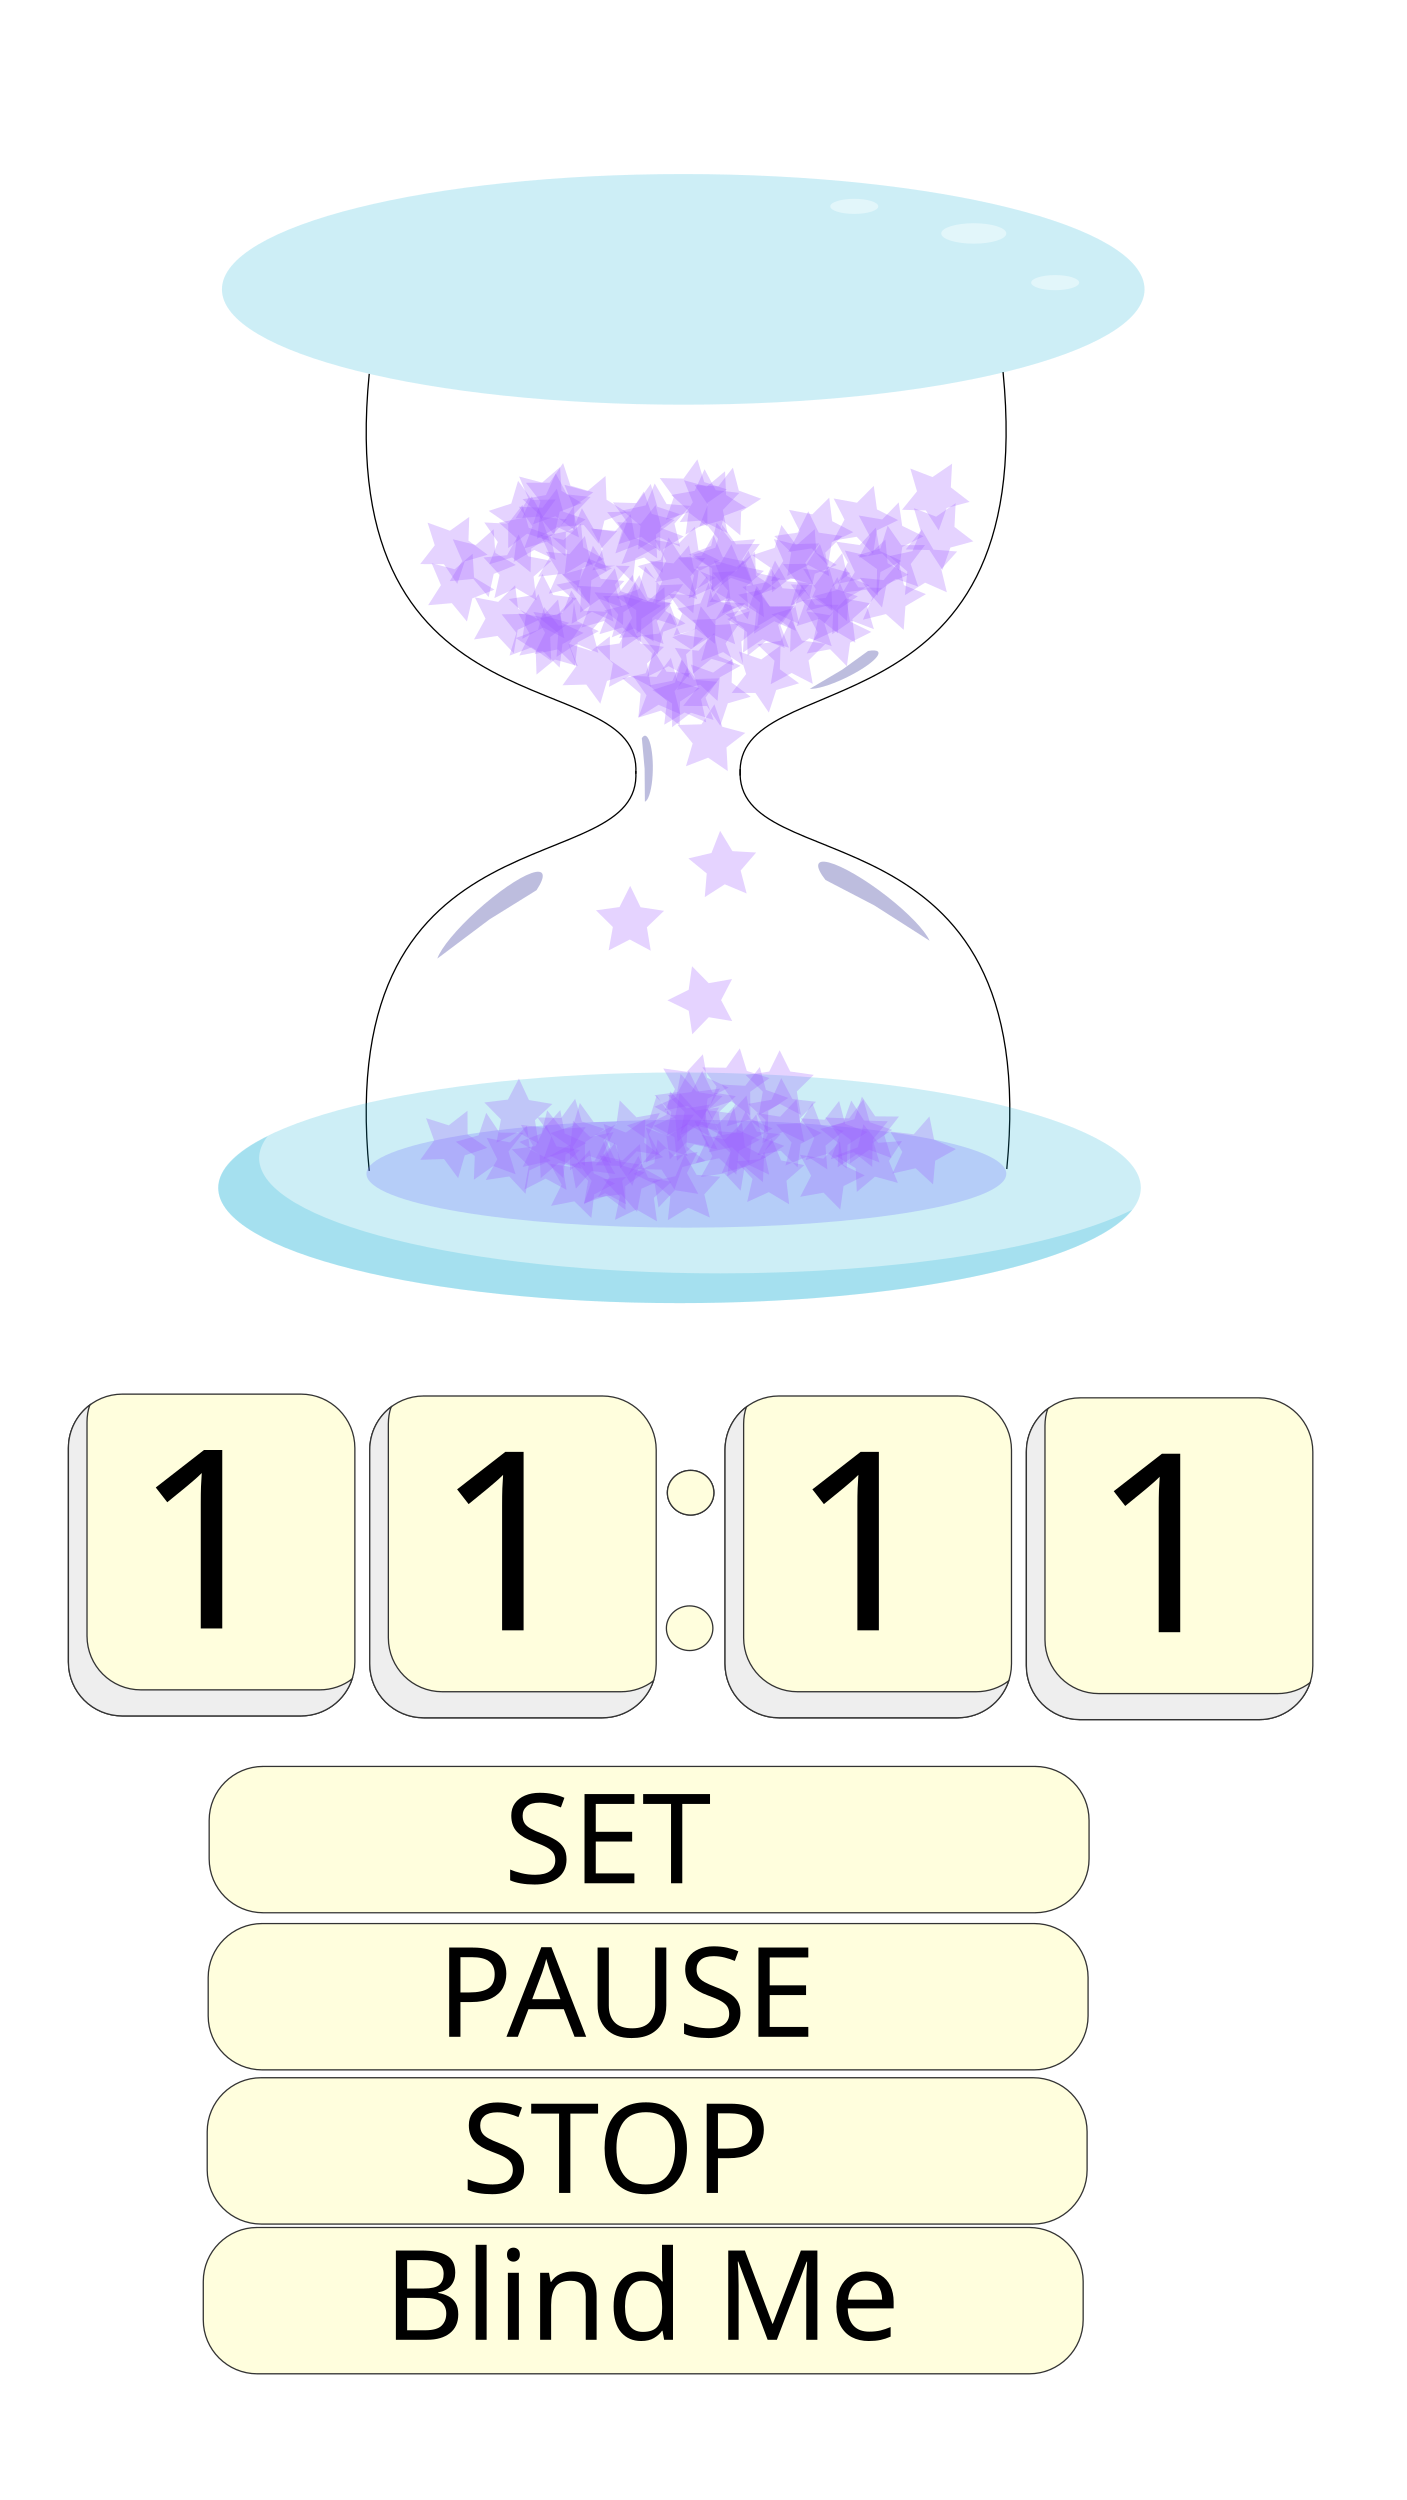
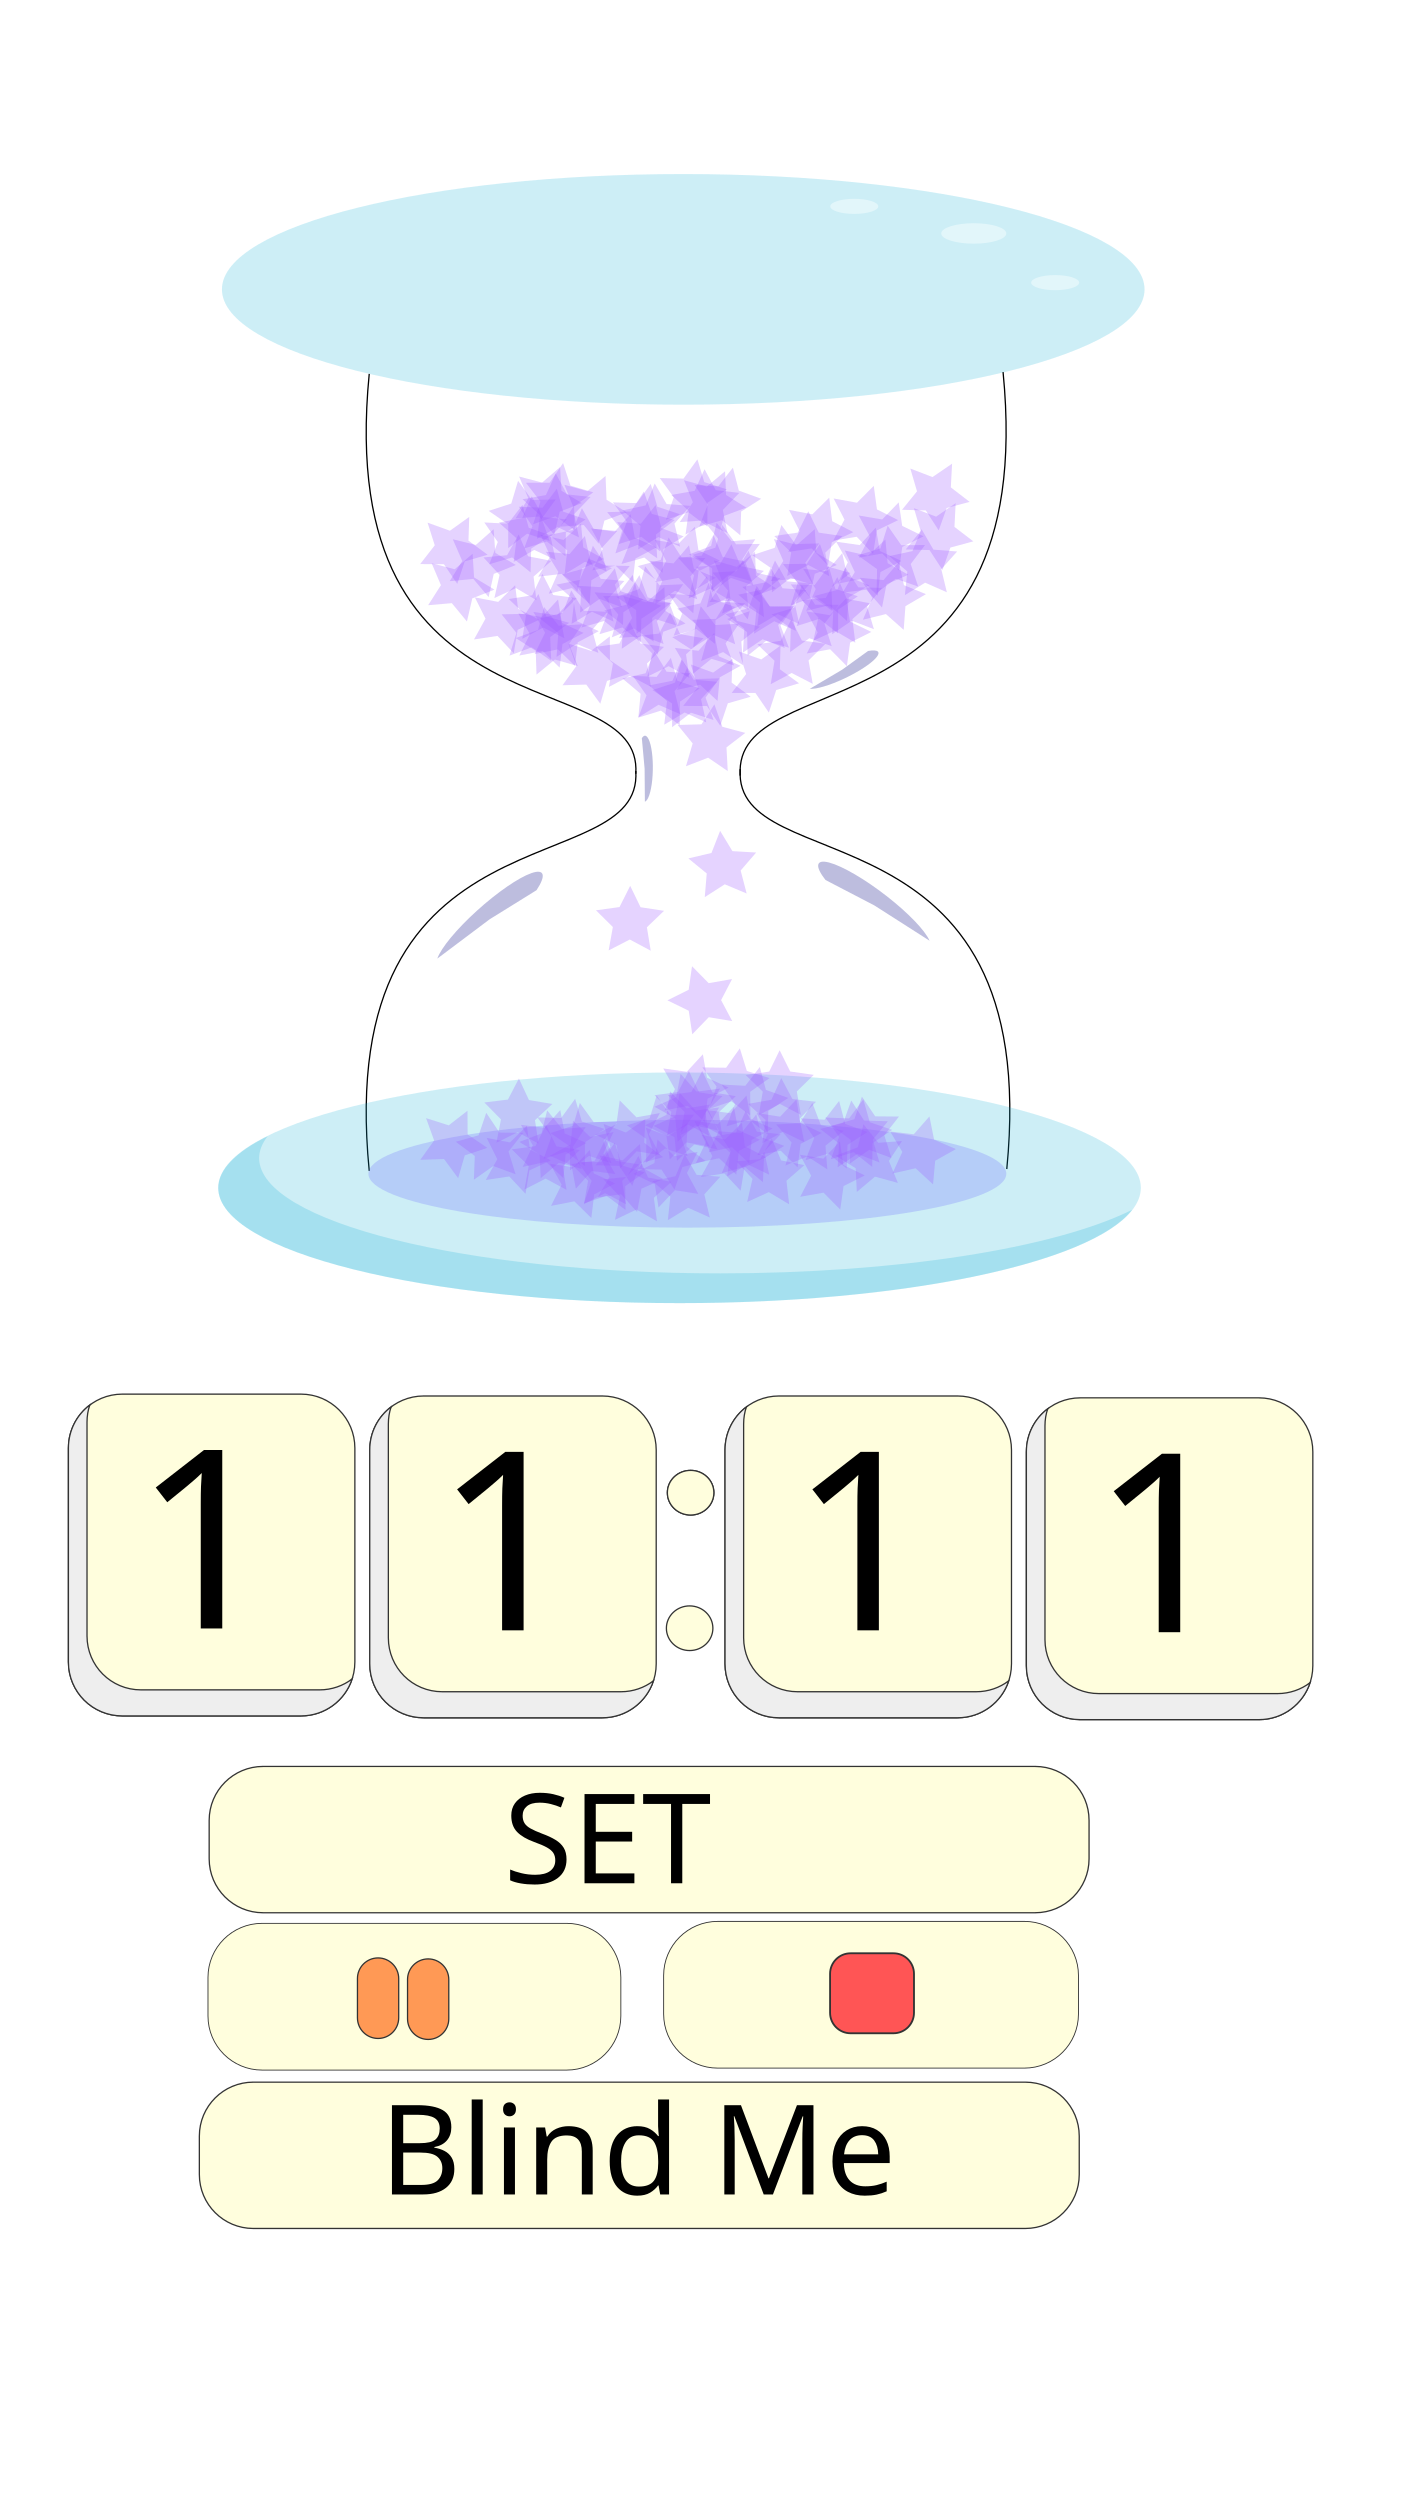
<svg xmlns="http://www.w3.org/2000/svg" xmlns:xlink="http://www.w3.org/1999/xlink" width="1080" height="1920" viewBox="0 0 1080 1920" id="svg4167" version="1.1">
  <defs id="defs4169">
    </defs>
  <g id="layer2" />
  <g id="layer1" transform="translate(0,867.6378)">
    <g id="g4857">
      <g transform="matrix(1,0,0,-1,25.71429,-485.322)" id="g4777">
        <path style="fill:none;fill-rule:evenodd;stroke:#000000;stroke-width:1px;stroke-linecap:butt;stroke-linejoin:miter;stroke-opacity:1" d="m 257.857,-516.924 c -28.295,287.131 210.61,219.38 204.719,307.112" id="path4773" />
        <path id="path4775" d="m 747.496,-515.495 c 28.295,287.131 -210.61,219.38 -204.719,307.112" style="fill:none;fill-rule:evenodd;stroke:#000000;stroke-width:1px;stroke-linecap:butt;stroke-linejoin:miter;stroke-opacity:1" />
      </g>
      <path style="fill:none;fill-rule:evenodd;stroke:#000000;stroke-width:1px;stroke-linecap:butt;stroke-linejoin:miter;stroke-opacity:1" d="m 283.571,-580.495 c -28.295,287.131 210.61,219.38 204.719,307.112" id="path4783" />
      <path id="path4785" d="m 770.353,-581.924 c 28.295,287.131 -207.752,222.237 -201.862,309.969" style="fill:none;fill-rule:evenodd;stroke:#000000;stroke-width:1px;stroke-linecap:butt;stroke-linejoin:miter;stroke-opacity:1" />
    </g>
    <g transform="translate(679.7311,563.6651)" id="g4734">
      <path style="opacity:0.261;fill:#00aad4;fill-opacity:0.751;fill-rule:nonzero;stroke:none;stroke-width:0;stroke-linejoin:round;stroke-miterlimit:4;stroke-dasharray:none;stroke-opacity:1" d="m -474.108,-558.769 a 354.286,88.571 0 0 0 -38.035,39.703 354.286,88.571 0 0 0 354.287,88.57 354.286,88.571 0 0 0 347.678,-71.727 354.286,88.571 0 0 1 -316.25,48.869 354.286,88.571 0 0 1 -354.285,-88.57 354.286,88.571 0 0 1 6.605,-16.846 z" id="path4736" />
      <ellipse style="opacity:0.261;fill:#00aad4;fill-opacity:0.751;fill-rule:nonzero;stroke:none;stroke-width:0;stroke-linejoin:round;stroke-miterlimit:4;stroke-dasharray:none;stroke-opacity:1" id="ellipse4738" cx="-157.857" cy="-519.066" rx="354.286" ry="88.571" />
    </g>
    <ellipse style="opacity:0.261;fill:#00aad4;fill-opacity:0.751;fill-rule:nonzero;stroke:none;stroke-width:0;stroke-linejoin:round;stroke-miterlimit:4;stroke-dasharray:none;stroke-opacity:1" id="ellipse4803" cx="-524.731" cy="-645.401" rx="354.286" ry="88.571" transform="scale(-1,1)" />
-     <ellipse style="opacity:0.261;fill:#7171ff;fill-opacity:1;fill-rule:nonzero;stroke:none;stroke-width:0;stroke-linejoin:round;stroke-miterlimit:4;stroke-dasharray:none;stroke-opacity:1" id="path4811" cx="527.143" cy="33.791" rx="245.714" ry="41.429" />
+     <ellipse style="opacity:0.261;fill:#7171ff;fill-opacity:1;fill-rule:nonzero;stroke:none;stroke-width:0;stroke-linejoin:round;stroke-miterlimit:4;stroke-dasharray:none;stroke-opacity:1" id="path4811" cx="527.897" cy="33.791" rx="244.96" ry="41.429" />
    <path style="opacity:0.261;fill:#000080;fill-opacity:1;fill-rule:nonzero;stroke:none;stroke-width:0;stroke-linejoin:round;stroke-miterlimit:4;stroke-dasharray:none;stroke-opacity:1" id="path4872" d="m -536.167,-388.872 a 11.429,53.571 0 0 1 -12.387,5.846 11.429,53.571 0 0 1 -6.177,-50.665 11.429,53.571 0 0 1 7.362,-47.058 l 4.048,50.098 z" transform="matrix(-0.6047924,0.7963832,-0.7963832,-0.6047924,0,0)" />
    <path style="opacity:0.261;fill:#000080;fill-opacity:1;fill-rule:nonzero;stroke:none;stroke-width:0;stroke-linejoin:round;stroke-miterlimit:4;stroke-dasharray:none;stroke-opacity:1" id="path4872-2" d="m 135.506,430.425 a 11.429,53.571 0 0 1 -12.387,5.846 11.429,53.571 0 0 1 -6.177,-50.665 11.429,53.571 0 0 1 7.362,-47.058 l 4.048,50.098 z" transform="matrix(0.6630611,0.7485652,0.7485652,-0.6630611,0,0)" />
    <path style="opacity:0.261;fill:#000080;fill-opacity:1;fill-rule:nonzero;stroke:none;stroke-width:0;stroke-linejoin:round;stroke-miterlimit:4;stroke-dasharray:none;stroke-opacity:1" id="path4872-3" d="m 41.262,759.391 a 6.851,30.768 0 0 1 -7.426,3.358 6.851,30.768 0 0 1 -3.703,-29.098 6.851,30.768 0 0 1 4.413,-27.027 l 2.427,28.773 z" transform="matrix(-0.4165872,-0.9090958,0.9005285,-0.434797,0,0)" />
    <path style="opacity:0.261;fill:#000080;fill-opacity:1;fill-rule:nonzero;stroke:none;stroke-width:0;stroke-linejoin:round;stroke-miterlimit:4;stroke-dasharray:none;stroke-opacity:1" id="path4872-3-2" d="m -663.835,814.033 a 9.358,24.41 0 0 1 -10.143,2.664 9.358,24.41 0 0 1 -5.058,-23.085 9.358,24.41 0 0 1 6.028,-21.442 l 3.315,22.827 z" transform="matrix(-0.6393684,-0.7689006,0.08413,-0.9964548,0,0)" />
    <path style="opacity:0.261;fill:#9955ff;fill-opacity:1;fill-rule:nonzero;stroke:none;stroke-width:0;stroke-linejoin:round;stroke-miterlimit:4;stroke-dasharray:none;stroke-opacity:1" id="path4973" d="m 441.429,-460.495 -14.794,-10.683 -17.187,6.13 5.589,-17.371 -11.141,-14.452 18.248,-0.052 10.302,-15.062 5.689,17.339 17.508,5.143 -14.732,10.768 z" />
    <use id="use9131" xlink:href="#path4973" x="0" y="0" width="100%" height="100%" transform="matrix(0.9988145,-0.04867829,0.04867829,0.9988145,216.882,511.8827)" style="fill:#6732b7;fill-opacity:1" />
    <use id="use9133" xlink:href="#path4973" x="0" y="0" width="100%" height="100%" transform="matrix(0.9331351,0.3595258,-0.3595258,0.9331351,-59.48352,316.8997)" style="fill:#6732b7;fill-opacity:1" />
    <use id="use9135" xlink:href="#path4973" x="0" y="0" width="100%" height="100%" transform="matrix(0.9995863,0.02876096,-0.02876096,0.9995863,-5.27879,475.5655)" style="fill:#6732b7;fill-opacity:1" />
    <use id="use9137" xlink:href="#path4973" x="0" y="0" width="100%" height="100%" transform="matrix(0.9811066,-0.1934681,0.1934681,0.9811066,198.4036,224.3736)" />
    <use id="use9139" xlink:href="#path4973" x="0" y="0" width="100%" height="100%" transform="matrix(0.9879251,-0.1549322,0.1549322,0.9879251,68.66762,145.8764)" />
    <use id="use9141" xlink:href="#path4973" x="0" y="0" width="100%" height="100%" transform="matrix(0.9771054,0.2127559,-0.2127559,0.9771054,-40.02508,419.2279)" style="fill:#6732b7;fill-opacity:1" />
    <use id="use9143" xlink:href="#path4973" x="0" y="0" width="100%" height="100%" transform="matrix(0.952266,-0.3052694,0.3052694,0.952266,142.3639,121.1633)" />
    <use id="use9145" xlink:href="#path4973" x="0" y="0" width="100%" height="100%" transform="matrix(0.9718857,-0.2354532,0.2354532,0.9718857,138.9755,185.2734)" />
    <use id="use9147" xlink:href="#path4973" x="0" y="0" width="100%" height="100%" transform="matrix(0.966599,0.2562934,-0.2562934,0.966599,-119.0585,-124.8879)" />
    <use id="use9149" xlink:href="#path4973" x="0" y="0" width="100%" height="100%" transform="matrix(0.9898301,0.1422545,-0.1422545,0.9898301,-16.5528,-27.50554)" />
    <use id="use9151" xlink:href="#path4973" x="0" y="0" width="100%" height="100%" transform="matrix(0.9992748,-0.03807624,0.03807624,0.9992748,78.43018,102.1256)" />
    <use id="use9153" xlink:href="#path4973" x="0" y="0" width="100%" height="100%" transform="matrix(0.9846562,-0.1745054,0.1745054,0.9846562,90.33339,75.53736)" />
    <use id="use9155" xlink:href="#path4973" x="0" y="0" width="100%" height="100%" transform="matrix(0.9627231,0.2704887,-0.2704887,0.9627231,-44.59171,-40.80962)" />
    <use id="use9157" xlink:href="#path4973" x="0" y="0" width="100%" height="100%" transform="matrix(0.9996932,-0.0247695,0.0247695,0.9996932,74.82282,32.40052)" />
    <use id="use9159" xlink:href="#path4973" x="0" y="0" width="100%" height="100%" transform="matrix(0.9975352,0.07016708,-0.07016708,0.9975352,36.19197,0.6442746)" />
    <use id="use9161" xlink:href="#path4973" x="0" y="0" width="100%" height="100%" transform="matrix(0.9996772,0.02540497,-0.02540497,0.9996772,90.31064,-14.02731)" />
    <use id="use9163" xlink:href="#path4973" x="0" y="0" width="100%" height="100%" transform="matrix(0.9852098,-0.1713526,0.1713526,0.9852098,202.776,71.21935)" />
    <use id="use9165" xlink:href="#path4973" x="0" y="0" width="100%" height="100%" transform="matrix(0.9940309,0.1090987,-0.1090987,0.9940309,43.41851,12.95421)" />
    <use id="use9167" xlink:href="#path4973" x="0" y="0" width="100%" height="100%" transform="matrix(0.9334543,-0.3586964,0.3586964,0.9334543,330.3202,166.8913)" />
    <use id="use9169" xlink:href="#path4973" x="0" y="0" width="100%" height="100%" transform="matrix(0.9966433,-0.08186703,0.08186703,0.9966433,158.8539,88.94384)" />
    <use id="use9171" xlink:href="#path4973" x="0" y="0" width="100%" height="100%" transform="matrix(0.9631172,0.2690824,-0.2690824,0.9631172,2.573839,-128.9575)" />
    <use id="use9173" xlink:href="#path4973" x="0" y="0" width="100%" height="100%" transform="matrix(0.9505341,-0.3106201,0.3106201,0.9505341,348.0921,156.5171)" />
    <use id="use9175" xlink:href="#path4973" x="0" y="0" width="100%" height="100%" transform="matrix(0.9980054,0.06312919,-0.06312919,0.9980054,98.95039,-24.82156)" />
    <use id="use9177" xlink:href="#path4973" x="0" y="0" width="100%" height="100%" transform="matrix(0.9902992,-0.1389515,0.1389515,0.9902992,263.6814,92.16424)" />
    <use id="use9179" xlink:href="#path4973" x="0" y="0" width="100%" height="100%" transform="matrix(0.9816187,-0.1908524,0.1908524,0.9816187,268.4359,147.9568)" />
    <use id="use9181" xlink:href="#path4973" x="0" y="0" width="100%" height="100%" transform="matrix(0.9994168,0.03414794,-0.03414794,0.9994168,186.7335,63.96837)" />
    <use id="use9183" xlink:href="#path4973" x="0" y="0" width="100%" height="100%" transform="matrix(0.9999457,-0.01041858,0.01041858,0.9999457,202.6382,66.65745)" />
    <use id="use9185" xlink:href="#path4973" x="0" y="0" width="100%" height="100%" transform="matrix(0.9603987,-0.2786296,0.2786296,0.9603987,343.1215,193.9128)" />
    <use id="use9187" xlink:href="#path4973" x="0" y="0" width="100%" height="100%" transform="matrix(0.9936676,-0.11236,0.11236,0.9936676,142.5425,160.1309)" />
    <use id="use9189" xlink:href="#path4973" x="0" y="0" width="100%" height="100%" transform="matrix(0.9661369,-0.25803,0.25803,0.9661369,363.504,174.3689)" />
    <use id="use9191" xlink:href="#path4973" x="0" y="0" width="100%" height="100%" transform="matrix(0.9834502,0.1811787,-0.1811787,0.9834502,152.9945,-69.33182)" />
    <use id="use9193" xlink:href="#path4973" x="0" y="0" width="100%" height="100%" transform="matrix(0.9692399,0.246118,-0.246118,0.9692399,80.55564,-71.42867)" />
    <use id="use9195" xlink:href="#path4973" x="0" y="0" width="100%" height="100%" transform="matrix(0.9899838,-0.1411806,0.1411806,0.9899838,127.9677,178.0875)" />
    <use id="use9197" xlink:href="#path4973" x="0" y="0" width="100%" height="100%" transform="matrix(0.9963453,-0.08541694,0.08541694,0.9963453,205.5976,553.8076)" style="fill:#6732b7;fill-opacity:1" />
    <use id="use9199" xlink:href="#path4973" x="0" y="0" width="100%" height="100%" transform="matrix(0.9790222,-0.2037533,0.2037533,0.9790222,206.8015,608.1729)" style="fill:#6732b7;fill-opacity:1" />
    <use id="use9201" xlink:href="#path4973" x="0" y="0" width="100%" height="100%" transform="matrix(0.988744,0.1496172,-0.1496172,0.988744,-51.223,457.0305)" style="fill:#6732b7;fill-opacity:1" />
    <use id="use9203" xlink:href="#path4973" x="0" y="0" width="100%" height="100%" transform="matrix(0.9860045,0.1667187,-0.1667187,0.9860045,133.2869,441.7773)" style="fill:#6732b7;fill-opacity:1" />
    <use id="use9207" xlink:href="#path4973" x="0" y="0" width="100%" height="100%" transform="matrix(0.992832,0.1195187,-0.1195187,0.992832,223.2716,446.3924)" style="fill:#6732b7;fill-opacity:1" />
    <use id="use9211" xlink:href="#path4973" x="0" y="0" width="100%" height="100%" transform="matrix(0.9813358,0.192302,-0.192302,0.9813358,-118.1528,416.219)" style="fill:#6732b7;fill-opacity:1" />
    <use id="use9213" xlink:href="#path4973" x="0" y="0" width="100%" height="100%" transform="matrix(0.9864233,0.1642227,-0.1642227,0.9864233,139.3258,25.72001)" />
    <use id="use9215" xlink:href="#path4973" x="0" y="0" width="100%" height="100%" transform="matrix(0.9741172,-0.2260435,0.2260435,0.9741172,247.5266,366.9262)" />
    <use id="use9219" xlink:href="#path4973" x="0" y="0" width="100%" height="100%" transform="rotate(5.808086,-187.0712,2067.593)" />
    <use id="use9221" xlink:href="#path4973" x="0" y="0" width="100%" height="100%" transform="matrix(0.9894766,0.144693,-0.144693,0.9894766,170.6408,-18.40369)" />
    <use id="use9225" xlink:href="#path4973" x="0" y="0" width="100%" height="100%" transform="matrix(0.9366654,-0.3502255,0.3502255,0.9366654,437.3769,626.7748)" style="fill:#6732b7;fill-opacity:1" />
    <use id="use9229" xlink:href="#path4973" x="0" y="0" width="100%" height="100%" transform="matrix(0.9673221,0.2535508,-0.2535508,0.9673221,-185.1618,-56.80959)" />
    <use id="use9233" xlink:href="#path4973" x="0" y="0" width="100%" height="100%" transform="matrix(0.9910596,-0.1334197,0.1334197,0.9910596,123.7138,377.7903)" />
    <use id="use9237" xlink:href="#path4973" x="0" y="0" width="100%" height="100%" transform="matrix(0.9814126,0.1919097,-0.1919097,0.9814126,-127.0405,1.287572)" />
    <use id="use9243" xlink:href="#path4973" x="0" y="0" width="100%" height="100%" transform="matrix(0.9513331,0.3081644,-0.3081644,0.9513331,-100.8185,-25.11745)" />
    <use id="use9245" xlink:href="#path4973" x="0" y="0" width="100%" height="100%" transform="matrix(0.9996857,-0.02507121,0.02507121,0.9996857,129.1683,195.9921)" />
    <use id="use9247" xlink:href="#path4973" x="0" y="0" width="100%" height="100%" transform="matrix(0.9918011,0.1277912,-0.1277912,0.9918011,-64.03868,437.4393)" style="fill:#6732b7;fill-opacity:1" />
    <use id="use9249" xlink:href="#path4973" x="0" y="0" width="100%" height="100%" transform="matrix(0.9913193,-0.1314762,0.1314762,0.9913193,58.04228,560.7134)" style="fill:#6732b7;fill-opacity:1" />
    <use id="use9251" xlink:href="#path4973" x="0" y="0" width="100%" height="100%" transform="matrix(0.9509794,-0.3092542,0.3092542,0.9509794,270.6312,259.7349)" />
    <use id="use9253" xlink:href="#path4973" x="0" y="0" width="100%" height="100%" transform="matrix(0.9674296,-0.2531401,0.2531401,0.9674296,199.1281,184.1703)" />
    <use id="use9255" xlink:href="#path4973" x="0" y="0" width="100%" height="100%" transform="matrix(0.9630711,-0.2692472,0.2692472,0.9630711,94.81475,596.513)" style="fill:#6732b7;fill-opacity:1" />
    <use id="use9257" xlink:href="#path4973" x="0" y="0" width="100%" height="100%" transform="matrix(0.9384125,0.3455169,-0.3455169,0.9384125,-20.17763,-30.60854)" />
    <use id="use9259" xlink:href="#path4973" x="0" y="0" width="100%" height="100%" transform="matrix(0.952253,0.3053099,-0.3053099,0.952253,-209.0906,340.9304)" style="fill:#6732b7;fill-opacity:1" />
    <use id="use9261" xlink:href="#path4973" x="0" y="0" width="100%" height="100%" transform="matrix(0.9411367,-0.3380263,0.3380263,0.9411367,183.9012,226.5365)" />
    <use id="use9263" xlink:href="#path4973" x="0" y="0" width="100%" height="100%" transform="matrix(0.9982922,0.05841736,-0.05841736,0.9982922,10.60042,54.6913)" />
    <use id="use9265" xlink:href="#path4973" x="0" y="0" width="100%" height="100%" transform="matrix(0.999046,0.04366992,-0.04366992,0.999046,60.83256,130.2037)" />
    <use id="use9267" xlink:href="#path4973" x="0" y="0" width="100%" height="100%" transform="matrix(0.9896598,0.1434346,-0.1434346,0.9896598,-61.32537,36.18986)" />
    <use id="use9269" xlink:href="#path4973" x="0" y="0" width="100%" height="100%" transform="matrix(0.9395506,0.34241,-0.34241,0.9395506,-221.2408,-137.6912)" />
    <use id="use9271" xlink:href="#path4973" x="0" y="0" width="100%" height="100%" transform="matrix(0.9619967,-0.2730612,0.2730612,0.9619967,385.7395,585.1979)" style="fill:#6732b7;fill-opacity:1" />
    <use id="use9273" xlink:href="#path4973" x="0" y="0" width="100%" height="100%" transform="matrix(0.9856812,0.1686193,-0.1686193,0.9856812,177.6264,-50.06863)" />
    <use id="use9275" xlink:href="#path4973" x="0" y="0" width="100%" height="100%" transform="matrix(0.9998655,-0.01640265,0.01640265,0.9998655,-10.46306,107.5897)" />
    <use id="use9277" xlink:href="#path4973" x="0" y="0" width="100%" height="100%" transform="matrix(0.9958827,-0.09065078,0.09065078,0.9958827,14.08824,91.91283)" />
    <use id="use9279" xlink:href="#path4973" x="0" y="0" width="100%" height="100%" transform="matrix(0.9765519,-0.215282,0.215282,0.9765519,190.5305,225.5977)" />
    <use id="use9281" xlink:href="#path4973" x="0" y="0" width="100%" height="100%" transform="matrix(0.9824272,-0.1866464,0.1866464,0.9824272,79.05972,97.22408)" />
    <use id="use9283" xlink:href="#path4973" x="0" y="0" width="100%" height="100%" transform="matrix(0.9697049,0.2442792,-0.2442792,0.9697049,-165.2971,-70.35659)" />
    <use id="use9285" xlink:href="#path4973" x="0" y="0" width="100%" height="100%" transform="matrix(0.9989539,0.04572864,-0.04572864,0.9989539,-27.75923,-0.5950192)" />
    <use id="use9287" xlink:href="#path4973" x="0" y="0" width="100%" height="100%" transform="matrix(0.9985694,0.05347094,-0.05347094,0.9985694,-57.93826,8.175835)" />
    <use id="use9289" xlink:href="#path4973" x="0" y="0" width="100%" height="100%" transform="matrix(0.9624982,0.2712882,-0.2712882,0.9624982,-90.07848,-126.6318)" />
    <use id="use9291" xlink:href="#path4973" x="0" y="0" width="100%" height="100%" transform="matrix(0.9863211,0.1648355,-0.1648355,0.9863211,22.72388,-29.41598)" />
    <use id="use9293" xlink:href="#path4973" x="0" y="0" width="100%" height="100%" transform="matrix(0.9994208,0.03403064,-0.03403064,0.9994208,50.15409,1.026356)" />
    <use id="use9295" xlink:href="#path4973" x="0" y="0" width="100%" height="100%" transform="matrix(0.9783422,-0.2069938,0.2069938,0.9783422,185.7061,94.08439)" />
    <use id="use9297" xlink:href="#path4973" x="0" y="0" width="100%" height="100%" transform="matrix(0.9603998,0.2786256,-0.2786256,0.9603998,21.91341,-72.65269)" />
    <use id="use9299" xlink:href="#path4973" x="0" y="0" width="100%" height="100%" transform="matrix(0.9965831,-0.08259595,0.08259595,0.9965831,173.0555,96.2476)" />
    <use id="use9301" xlink:href="#path4973" x="0" y="0" width="100%" height="100%" transform="matrix(0.976266,-0.2165747,0.2165747,0.976266,233.3876,172.3286)" />
    <use id="use9303" xlink:href="#path4973" x="0" y="0" width="100%" height="100%" transform="matrix(0.9985582,0.05368028,-0.05368028,0.9985582,83.56273,63.00357)" />
    <use id="use9305" xlink:href="#path4973" x="0" y="0" width="100%" height="100%" transform="matrix(0.9546641,-0.2976853,0.2976853,0.9546641,294.3107,153.04)" />
    <use id="use9307" xlink:href="#path4973" x="0" y="0" width="100%" height="100%" transform="matrix(0.9783019,-0.2071844,0.2071844,0.9783019,274.856,158.843)" />
    <use id="use9309" xlink:href="#path4973" x="0" y="0" width="100%" height="100%" transform="matrix(0.9888274,-0.1490651,0.1490651,0.9888274,256.34,178.7247)" />
    <use id="use9311" xlink:href="#path4973" x="0" y="0" width="100%" height="100%" transform="matrix(0.9685722,-0.2487327,0.2487327,0.9685722,289.6579,185.797)" />
    <use id="use9313" xlink:href="#path4973" x="0" y="0" width="100%" height="100%" transform="matrix(0.9984104,-0.0563628,0.0563628,0.9984104,171.96,90.95921)" />
    <use id="use9315" xlink:href="#path4973" x="0" y="0" width="100%" height="100%" transform="matrix(0.9816878,0.1904968,-0.1904968,0.9816878,114.785,-65.21577)" />
    <use id="use9317" xlink:href="#path4973" x="0" y="0" width="100%" height="100%" transform="matrix(0.9954613,-0.09516705,0.09516705,0.9954613,261.2857,126.3732)" />
    <use id="use9319" xlink:href="#path4973" x="0" y="0" width="100%" height="100%" transform="rotate(5.890504,-132.3482,1605.908)" />
    <use id="use9321" xlink:href="#path4973" x="0" y="0" width="100%" height="100%" transform="matrix(0.9331893,0.3593851,-0.3593851,0.9331893,146.3923,-158.8289)" />
    <use id="use9323" xlink:href="#path4973" x="0" y="0" width="100%" height="100%" transform="matrix(0.9409393,0.3385754,-0.3385754,0.9409393,19.19766,-36.53766)" />
    <use id="use9325" xlink:href="#path4973" x="0" y="0" width="100%" height="100%" transform="rotate(21.23118,580.6583,285.2347)" />
    <use id="use9327" xlink:href="#path4973" x="0" y="0" width="100%" height="100%" transform="matrix(0.975366,0.2205927,-0.2205927,0.975366,145.2404,-49.30131)" />
    <use id="use9329" xlink:href="#path4973" x="0" y="0" width="100%" height="100%" transform="rotate(-11.97343,811.8475,-1799.078)" />
    <use id="use9331" xlink:href="#path4973" x="0" y="0" width="100%" height="100%" transform="rotate(-16.73971,720.5669,-1335.128)" />
    <use id="use9333" xlink:href="#path4973" x="0" y="0" width="100%" height="100%" transform="matrix(0.9888819,0.1487032,-0.1487032,0.9888819,-75.20431,34.78948)" />
    <use id="use9335" xlink:href="#path4973" x="0" y="0" width="100%" height="100%" transform="matrix(0.9747094,0.2234763,-0.2234763,0.9747094,-89.69604,-62.98496)" />
    <use id="use9337" xlink:href="#path4973" x="0" y="0" width="100%" height="100%" transform="matrix(0.9946516,0.1032865,-0.1032865,0.9946516,-33.82073,8.576234)" />
    <use id="use9339" xlink:href="#path4973" x="0" y="0" width="100%" height="100%" transform="matrix(0.9802901,-0.1975632,0.1975632,0.9802901,124.1366,110.0035)" />
    <use id="use9341" xlink:href="#path4973" x="0" y="0" width="100%" height="100%" transform="matrix(0.9645839,-0.2637763,0.2637763,0.9645839,173.249,159.3855)" />
    <use id="use9343" xlink:href="#path4973" x="0" y="0" width="100%" height="100%" transform="matrix(0.9984318,0.05598141,-0.05598141,0.9984318,25.55245,60.79289)" />
    <use id="use9345" xlink:href="#path4973" x="0" y="0" width="100%" height="100%" transform="matrix(0.9464284,-0.3229138,0.3229138,0.9464284,251.547,191.4896)" />
    <use id="use9347" xlink:href="#path4973" x="0" y="0" width="100%" height="100%" transform="matrix(0.9809244,-0.1943897,0.1943897,0.9809244,127.7139,147.2685)" />
    <use id="use9349" xlink:href="#path4973" x="0" y="0" width="100%" height="100%" transform="matrix(0.9661022,-0.2581598,0.2581598,0.9661022,227.8704,151.4372)" />
    <use id="use9351" xlink:href="#path4973" x="0" y="0" width="100%" height="100%" transform="matrix(0.9923067,0.1238041,-0.1238041,0.9923067,56.0012,72.99569)" />
    <use id="use9353" xlink:href="#path4973" x="0" y="0" width="100%" height="100%" transform="matrix(0.9426102,-0.3338951,0.3338951,0.9426102,301.4894,224.9347)" />
    <use id="use9355" xlink:href="#path4973" x="0" y="0" width="100%" height="100%" transform="matrix(0.999173,-0.04066062,0.04066062,0.999173,148.2668,121.2936)" />
    <use id="use9357" xlink:href="#path4973" x="0" y="0" width="100%" height="100%" transform="matrix(0.9447168,-0.3278876,0.3278876,0.9447168,339.8445,209.5735)" />
    <use id="use9359" xlink:href="#path4973" x="0" y="0" width="100%" height="100%" transform="matrix(0.9555433,-0.2948508,0.2948508,0.9555433,242.0598,590.4593)" style="fill:#6732b7;fill-opacity:1" />
    <use id="use9361" xlink:href="#path4973" x="0" y="0" width="100%" height="100%" transform="matrix(0.989684,0.1432675,-0.1432675,0.989684,38.46672,386.8033)" style="fill:#6732b7;fill-opacity:1" />
    <use id="use9363" xlink:href="#path4973" x="0" y="0" width="100%" height="100%" transform="matrix(0.9920006,-0.1262335,0.1262335,0.9920006,174.9409,517.2888)" style="fill:#6732b7;fill-opacity:1" />
    <use id="use9365" xlink:href="#path4973" x="0" y="0" width="100%" height="100%" transform="matrix(0.933397,0.3588455,-0.3588455,0.933397,-91.70896,314.4631)" style="fill:#6732b7;fill-opacity:1" />
    <use id="use9367" xlink:href="#path4973" x="0" y="0" width="100%" height="100%" transform="matrix(0.999869,0.01618354,-0.01618354,0.999869,127.5247,442.401)" style="fill:#6732b7;fill-opacity:1" />
    <use id="use9369" xlink:href="#path4973" x="0" y="0" width="100%" height="100%" transform="matrix(0.9983818,0.0568664,-0.0568664,0.9983818,122.6846,438.3669)" style="fill:#6732b7;fill-opacity:1" />
    <use id="use9371" xlink:href="#path4973" x="0" y="0" width="100%" height="100%" transform="matrix(0.9816435,0.1907252,-0.1907252,0.9816435,47.66276,414.7084)" style="fill:#6732b7;fill-opacity:1" />
    <use id="use9373" xlink:href="#path4973" x="0" y="0" width="100%" height="100%" transform="matrix(0.9837996,-0.1792717,0.1792717,0.9837996,239.0153,566.6865)" style="fill:#6732b7;fill-opacity:1" />
    <use id="use9375" xlink:href="#path4973" x="0" y="0" width="100%" height="100%" transform="matrix(0.9895569,-0.1441431,0.1441431,0.9895569,244.6389,507.9237)" style="fill:#6732b7;fill-opacity:1" />
    <use id="use9377" xlink:href="#path4973" x="0" y="0" width="100%" height="100%" transform="matrix(0.9913104,0.1315437,-0.1315437,0.9913104,77.23893,424.3865)" style="fill:#6732b7;fill-opacity:1" />
    <use id="use9379" xlink:href="#path4973" x="0" y="0" width="100%" height="100%" transform="matrix(0.9879518,0.1547621,-0.1547621,0.9879518,105.1746,415.5675)" style="fill:#6732b7;fill-opacity:1" />
    <use id="use9381" xlink:href="#use9233" x="0" y="0" width="100%" height="100%" transform="matrix(0.9998926,0.01465786,-0.01465786,0.9998926,-88.1568,140.8503)" />
    <use id="use9383" xlink:href="#use9233" x="0" y="0" width="100%" height="100%" transform="matrix(0.9844373,-0.175736,0.175736,0.9844373,1.782856,248.8986)" />
    <use id="use9385" xlink:href="#use9233" x="0" y="0" width="100%" height="100%" transform="matrix(0.9890053,0.1478803,-0.1478803,0.9890053,-34.1842,123.6554)" />
    <use id="use9387" xlink:href="#use9233" x="0" y="0" width="100%" height="100%" transform="matrix(0.9999976,-0.00218834,0.00218834,0.9999976,-18.66872,195.8627)" />
    <use id="use9389" xlink:href="#use9233" x="0" y="0" width="100%" height="100%" transform="matrix(0.9464176,-0.3229455,0.3229455,0.9464176,78.38479,311.0399)" />
    <use id="use9391" xlink:href="#use9233" x="0" y="0" width="100%" height="100%" transform="matrix(0.9437061,-0.3307851,0.3307851,0.9437061,110.1673,344.3178)" />
    <use id="use9393" xlink:href="#use9233" x="0" y="0" width="100%" height="100%" transform="matrix(0.950079,-0.3120095,0.3120095,0.950079,113.2183,299.4619)" />
    <use id="use9395" xlink:href="#use9233" x="0" y="0" width="100%" height="100%" transform="matrix(0.9617117,-0.274063,0.274063,0.9617117,108.6061,269.8682)" />
    <use id="use9397" xlink:href="#use9233" x="0" y="0" width="100%" height="100%" transform="matrix(0.9604934,-0.2783027,0.2783027,0.9604934,109.2659,286.2905)" />
    <use id="use9399" xlink:href="#use9233" x="0" y="0" width="100%" height="100%" transform="matrix(0.9999872,0.005059,-0.005059,0.9999872,44.10548,139.6712)" />
    <use id="use9401" xlink:href="#use9233" x="0" y="0" width="100%" height="100%" transform="rotate(-18.65379,695.6501,-300.9987)" />
    <use id="use9403" xlink:href="#use9233" x="0" y="0" width="100%" height="100%" transform="matrix(0.9635695,0.2674579,-0.2674579,0.9635695,47.14997,33.27411)" />
    <use id="use9405" xlink:href="#use9233" x="0" y="0" width="100%" height="100%" transform="matrix(0.9992465,-0.0388134,0.0388134,0.9992465,123.6598,166.3155)" />
    <use id="use9407" xlink:href="#use9233" x="0" y="0" width="100%" height="100%" transform="matrix(0.9781722,0.2077959,-0.2077959,0.9781722,68.47777,70.88362)" />
    <use id="use9409" xlink:href="#use9233" x="0" y="0" width="100%" height="100%" transform="matrix(0.9344954,-0.3559752,0.3559752,0.9344954,54.47063,340.3848)" />
    <use id="use9411" xlink:href="#use9233" x="0" y="0" width="100%" height="100%" transform="matrix(0.9927113,-0.1205167,0.1205167,0.9927113,195.8742,221.8674)" />
    <use id="use9413" xlink:href="#use9233" x="0" y="0" width="100%" height="100%" transform="matrix(0.984725,0.1741167,-0.1741167,0.984725,153.8008,76.86392)" />
    <use id="use9415" xlink:href="#use9233" x="0" y="0" width="100%" height="100%" transform="matrix(0.9811794,0.1930982,-0.1930982,0.9811794,133.3972,68.21868)" />
    <use id="use9417" xlink:href="#use9233" x="0" y="0" width="100%" height="100%" transform="matrix(0.9742066,-0.2256581,0.2256581,0.9742066,-9.02829,276.8152)" />
    <use id="use9419" xlink:href="#use9233" x="0" y="0" width="100%" height="100%" transform="matrix(0.9995971,0.02838368,-0.02838368,0.9995971,1.125271,193.5899)" />
    <ellipse style="opacity:1;fill:#fafeff;fill-opacity:0.455;fill-rule:nonzero;stroke:none;stroke-width:0;stroke-linejoin:round;stroke-miterlimit:4;stroke-dasharray:none;stroke-opacity:1" id="path9421" cx="747.857" cy="-688.352" rx="25" ry="7.857" />
    <ellipse ry="5.796" rx="18.443" cy="-709.148" cx="656.077" id="ellipse166" style="opacity:1;fill:#fafeff;fill-opacity:0.455;fill-rule:nonzero;stroke:none;stroke-width:0;stroke-linejoin:round;stroke-miterlimit:4;stroke-dasharray:none;stroke-opacity:1" />
    <ellipse style="opacity:1;fill:#fafeff;fill-opacity:0.455;fill-rule:nonzero;stroke:none;stroke-width:0;stroke-linejoin:round;stroke-miterlimit:4;stroke-dasharray:none;stroke-opacity:1" id="ellipse168" cx="810.363" cy="-650.577" rx="18.443" ry="5.796" />
    <flowRoot xml:space="preserve" id="flowRoot992" style="font-style:normal;font-weight:normal;font-size:40px;line-height:1.25;font-family:sans-serif;letter-spacing:0px;word-spacing:0px;fill:#000000;fill-opacity:1;stroke:none" transform="translate(0,-867.6378)">
      <flowRegion id="flowRegion994">
        <rect id="rect996" width="147.143" height="138.571" x="177.143" y="1340" />
      </flowRegion>
      <flowPara id="flowPara998" style="-inkscape-font-specification:'sans-serif, Normal';font-family:sans-serif;font-weight:normal;font-style:normal;font-stretch:normal;font-variant:normal;font-size:192px;text-anchor:start;text-align:start;writing-mode:lr;font-variant-ligatures:normal;font-variant-caps:normal;font-variant-numeric:normal;font-feature-settings:normal">1</flowPara>
    </flowRoot>
    <flowRoot xml:space="preserve" id="flowRoot1000" style="fill:black;fill-opacity:1;stroke:none;font-family:sans-serif;font-style:normal;font-weight:normal;font-size:40px;line-height:1.25;letter-spacing:0px;word-spacing:0px">
      <flowRegion id="flowRegion1002">
        <rect id="rect1004" width="327.143" height="328.571" x="507.143" y="1224.286" />
      </flowRegion>
      <flowPara id="flowPara1006" />
    </flowRoot>
    <g id="g1030" transform="translate(-427.4621,-122.1708)">
      <g transform="translate(377.1429,-181.4286)" id="g990">
        <rect style="fill:#fffedd;fill-opacity:1;stroke:#333333" ry="41.429" y="506.648" x="102.857" height="247.143" width="220" id="rect977" />
        <path style="fill:#eeeeee;fill-opacity:1;stroke:#333333" d="m 119.231,515.042 c -9.96,7.553 -16.373,19.516 -16.373,33.035 v 164.285 c 0,22.951 18.476,41.428 41.428,41.428 h 137.143 c 18.393,0 33.903,-11.87 39.342,-28.396 -6.949,5.271 -15.623,8.396 -25.057,8.396 H 158.571 c -22.951,0 -41.428,-18.476 -41.428,-41.428 v -164.285 c 0,-4.559 0.739,-8.939 2.088,-13.035 z" id="rect170" />
      </g>
      <text id="text1010" y="505.219" x="530" style="font-style:normal;font-weight:normal;font-size:40px;line-height:1.25;font-family:sans-serif;letter-spacing:0px;word-spacing:0px;fill:#000000;fill-opacity:1;stroke:none" xml:space="preserve">
        <tspan style="font-style:normal;font-variant:normal;font-weight:normal;font-stretch:normal;font-size:192px;font-family:sans-serif;-inkscape-font-specification:'sans-serif, Normal';font-variant-ligatures:normal;font-variant-caps:normal;font-variant-numeric:normal;font-feature-settings:normal;text-align:start;writing-mode:lr-tb;text-anchor:start" y="505.219" x="530" id="tspan1008">1</tspan>
      </text>
    </g>
    <g transform="translate(-196.0335,-120.7422)" id="g1042">
      <g id="g1036" transform="translate(377.1429,-181.4286)">
        <rect id="rect1032" width="220" height="247.143" x="102.857" y="506.648" ry="41.429" style="fill:#fffedd;fill-opacity:1;stroke:#333333" />
        <path id="path1034" d="m 119.231,515.042 c -9.96,7.553 -16.373,19.516 -16.373,33.035 v 164.285 c 0,22.951 18.476,41.428 41.428,41.428 h 137.143 c 18.393,0 33.903,-11.87 39.342,-28.396 -6.949,5.271 -15.623,8.396 -25.057,8.396 H 158.571 c -22.951,0 -41.428,-18.476 -41.428,-41.428 v -164.285 c 0,-4.559 0.739,-8.939 2.088,-13.035 z" style="fill:#eeeeee;fill-opacity:1;stroke:#333333" />
      </g>
      <text xml:space="preserve" style="font-style:normal;font-weight:normal;font-size:40px;line-height:1.25;font-family:sans-serif;letter-spacing:0px;word-spacing:0px;fill:#000000;fill-opacity:1;stroke:none" x="530" y="505.219" id="text1040">
        <tspan id="tspan1038" x="530" y="505.219" style="font-style:normal;font-variant:normal;font-weight:normal;font-stretch:normal;font-size:192px;font-family:sans-serif;-inkscape-font-specification:'sans-serif, Normal';font-variant-ligatures:normal;font-variant-caps:normal;font-variant-numeric:normal;font-feature-settings:normal;text-align:start;writing-mode:lr-tb;text-anchor:start">1</tspan>
      </text>
    </g>
    <g id="g1030-7" transform="translate(76.82362,-120.7422)">
      <g transform="translate(377.1429,-181.4286)" id="g990-7">
        <rect style="fill:#fffedd;fill-opacity:1;stroke:#333333" ry="41.429" y="506.648" x="102.857" height="247.143" width="220" id="rect977-0" />
        <path style="fill:#eeeeee;fill-opacity:1;stroke:#333333" d="m 119.231,515.042 c -9.96,7.553 -16.373,19.516 -16.373,33.035 v 164.285 c 0,22.951 18.476,41.428 41.428,41.428 h 137.143 c 18.393,0 33.903,-11.87 39.342,-28.396 -6.949,5.271 -15.623,8.396 -25.057,8.396 H 158.571 c -22.951,0 -41.428,-18.476 -41.428,-41.428 v -164.285 c 0,-4.559 0.739,-8.939 2.088,-13.035 z" id="rect170-5" />
      </g>
      <text id="text1010-3" y="505.219" x="530" style="font-style:normal;font-weight:normal;font-size:40px;line-height:1.25;font-family:sans-serif;letter-spacing:0px;word-spacing:0px;fill:#000000;fill-opacity:1;stroke:none" xml:space="preserve">
        <tspan style="font-style:normal;font-variant:normal;font-weight:normal;font-stretch:normal;font-size:192px;font-family:sans-serif;-inkscape-font-specification:'sans-serif, Normal';font-variant-ligatures:normal;font-variant-caps:normal;font-variant-numeric:normal;font-feature-settings:normal;text-align:start;writing-mode:lr-tb;text-anchor:start" y="505.219" x="530" id="tspan1008-9">1</tspan>
      </text>
    </g>
    <g transform="translate(308.2522,-119.3137)" id="g1042-0">
      <g id="g1036-3" transform="translate(377.1429,-181.4286)">
        <rect id="rect1032-8" width="220" height="247.143" x="102.857" y="506.648" ry="41.429" style="fill:#fffedd;fill-opacity:1;stroke:#333333" />
        <path id="path1034-6" d="m 119.231,515.042 c -9.96,7.553 -16.373,19.516 -16.373,33.035 v 164.285 c 0,22.951 18.476,41.428 41.428,41.428 h 137.143 c 18.393,0 33.903,-11.87 39.342,-28.396 -6.949,5.271 -15.623,8.396 -25.057,8.396 H 158.571 c -22.951,0 -41.428,-18.476 -41.428,-41.428 v -164.285 c 0,-4.559 0.739,-8.939 2.088,-13.035 z" style="fill:#eeeeee;fill-opacity:1;stroke:#333333" />
      </g>
      <text xml:space="preserve" style="font-style:normal;font-weight:normal;font-size:40px;line-height:1.25;font-family:sans-serif;letter-spacing:0px;word-spacing:0px;fill:#000000;fill-opacity:1;stroke:none" x="530" y="505.219" id="text1040-1">
        <tspan id="tspan1038-3" x="530" y="505.219" style="font-style:normal;font-variant:normal;font-weight:normal;font-stretch:normal;font-size:192px;font-family:sans-serif;-inkscape-font-specification:'sans-serif, Normal';font-variant-ligatures:normal;font-variant-caps:normal;font-variant-numeric:normal;font-feature-settings:normal;text-align:start;writing-mode:lr-tb;text-anchor:start">1</tspan>
      </text>
    </g>
    <ellipse style="fill:#fffedd;fill-opacity:1;stroke:#333333" id="path1092" cx="530.395" cy="278.763" rx="17.857" ry="17.143" />
    <ellipse ry="17.143" rx="17.857" cy="278.763" cx="530.395" id="ellipse1096" style="fill:#fffedd;fill-opacity:1;stroke:#333333" />
    <ellipse style="fill:#fffedd;fill-opacity:1;stroke:#333333" id="ellipse1098" cx="529.641" cy="382.841" rx="17.857" ry="17.143" />
    <rect style="fill:#fffedd;fill-opacity:1;stroke:#333333" id="rect1100" width="675.754" height="112.374" x="160.642" y="488.982" ry="41.429" />
-     <rect ry="41.429" y="728.06" x="159.134" height="112.374" width="675.754" id="rect1104" style="fill:#fffedd;fill-opacity:1;stroke:#333333" />
-     <rect style="fill:#fffedd;fill-opacity:1;stroke:#333333" id="rect1106" width="675.754" height="112.374" x="159.888" y="609.653" ry="41.429" />
+     <rect style="fill:#fffedd;fill-opacity:1;stroke:#333333;stroke-width:0.686" id="rect1106" width="317.074" height="112.688" x="159.731" y="609.496" ry="41.544" />
    <text xml:space="preserve" style="font-style:normal;font-weight:normal;font-size:40px;line-height:1.25;font-family:sans-serif;letter-spacing:0px;word-spacing:0px;fill:#000000;fill-opacity:1;stroke:none" x="386.899" y="578.731" id="text1110">
      <tspan id="tspan1108" x="386.899" y="578.731" style="font-style:normal;font-variant:normal;font-weight:normal;font-stretch:normal;font-size:96px;font-family:sans-serif;-inkscape-font-specification:'sans-serif, Normal';font-variant-ligatures:normal;font-variant-caps:normal;font-variant-numeric:normal;font-feature-settings:normal;text-align:start;writing-mode:lr-tb;text-anchor:start">SET</tspan>
    </text>
-     <text xml:space="preserve" style="font-style:normal;font-weight:normal;font-size:40px;line-height:1.25;font-family:sans-serif;letter-spacing:0px;word-spacing:0px;fill:#000000;fill-opacity:1;stroke:none" x="335.665" y="696.637" id="text1110-6">
-       <tspan id="tspan1108-6" x="335.665" y="696.637" style="font-style:normal;font-variant:normal;font-weight:normal;font-stretch:normal;font-size:96px;font-family:sans-serif;-inkscape-font-specification:'sans-serif, Normal';font-variant-ligatures:normal;font-variant-caps:normal;font-variant-numeric:normal;font-feature-settings:normal;text-align:start;writing-mode:lr-tb;text-anchor:start">PAUSE</tspan>
+     <rect ry="41.429" y="731.454" x="153.101" height="112.374" width="675.754" id="rect1104-6" style="fill:#fffedd;fill-opacity:1;stroke:#333333" />
+     <text xml:space="preserve" style="font-style:normal;font-weight:normal;font-size:40px;line-height:1.25;font-family:sans-serif;letter-spacing:0px;word-spacing:0px;fill:#000000;fill-opacity:1;stroke:none" x="291.708" y="817.685" id="text1110-6-6-1">
+       <tspan id="tspan1108-6-3-9" x="291.708" y="817.685" style="font-style:normal;font-variant:normal;font-weight:normal;font-stretch:normal;font-size:96px;font-family:sans-serif;-inkscape-font-specification:'sans-serif, Normal';font-variant-ligatures:normal;font-variant-caps:normal;font-variant-numeric:normal;font-feature-settings:normal;text-align:start;writing-mode:lr-tb;text-anchor:start">Blind Me</tspan>
    </text>
-     <text xml:space="preserve" style="font-style:normal;font-weight:normal;font-size:40px;line-height:1.25;font-family:sans-serif;letter-spacing:0px;word-spacing:0px;fill:#000000;fill-opacity:1;stroke:none" x="354.305" y="816.553" id="text1110-6-6">
-       <tspan id="tspan1108-6-3" x="354.305" y="816.553" style="font-style:normal;font-variant:normal;font-weight:normal;font-stretch:normal;font-size:96px;font-family:sans-serif;-inkscape-font-specification:'sans-serif, Normal';font-variant-ligatures:normal;font-variant-caps:normal;font-variant-numeric:normal;font-feature-settings:normal;text-align:start;writing-mode:lr-tb;text-anchor:start">STOP</tspan>
-     </text>
-     <rect ry="41.429" y="843.074" x="156.117" height="112.374" width="675.754" id="rect1104-6" style="fill:#fffedd;fill-opacity:1;stroke:#333333" />
-     <text xml:space="preserve" style="font-style:normal;font-weight:normal;font-size:40px;line-height:1.25;font-family:sans-serif;letter-spacing:0px;word-spacing:0px;fill:#000000;fill-opacity:1;stroke:none" x="294.724" y="929.305" id="text1110-6-6-1">
-       <tspan id="tspan1108-6-3-9" x="294.724" y="929.305" style="font-style:normal;font-variant:normal;font-weight:normal;font-stretch:normal;font-size:96px;font-family:sans-serif;-inkscape-font-specification:'sans-serif, Normal';font-variant-ligatures:normal;font-variant-caps:normal;font-variant-numeric:normal;font-feature-settings:normal;text-align:start;writing-mode:lr-tb;text-anchor:start">Blind Me</tspan>
-     </text>
+     <rect ry="41.544" y="607.988" x="509.676" height="112.687" width="318.581" id="rect1169" style="fill:#fffedd;fill-opacity:1;stroke:#333333;stroke-width:0.688" />
+     <rect style="fill:#ff9955;fill-opacity:1;stroke:#333333" id="rect1187" width="31.676" height="61.844" x="274.525" y="636.049" ry="15.838" />
+     <rect style="fill:#ff9955;fill-opacity:1;stroke:#333333" id="rect1187-9" width="31.676" height="61.844" x="312.989" y="636.804" ry="15.838" />
+     <rect style="fill:#ff5555;fill-opacity:1;stroke:#333333;stroke-width:1.421" id="rect1187-3" width="64.439" height="61.422" x="637.501" y="632.489" ry="15.73" />
  </g>
</svg>
